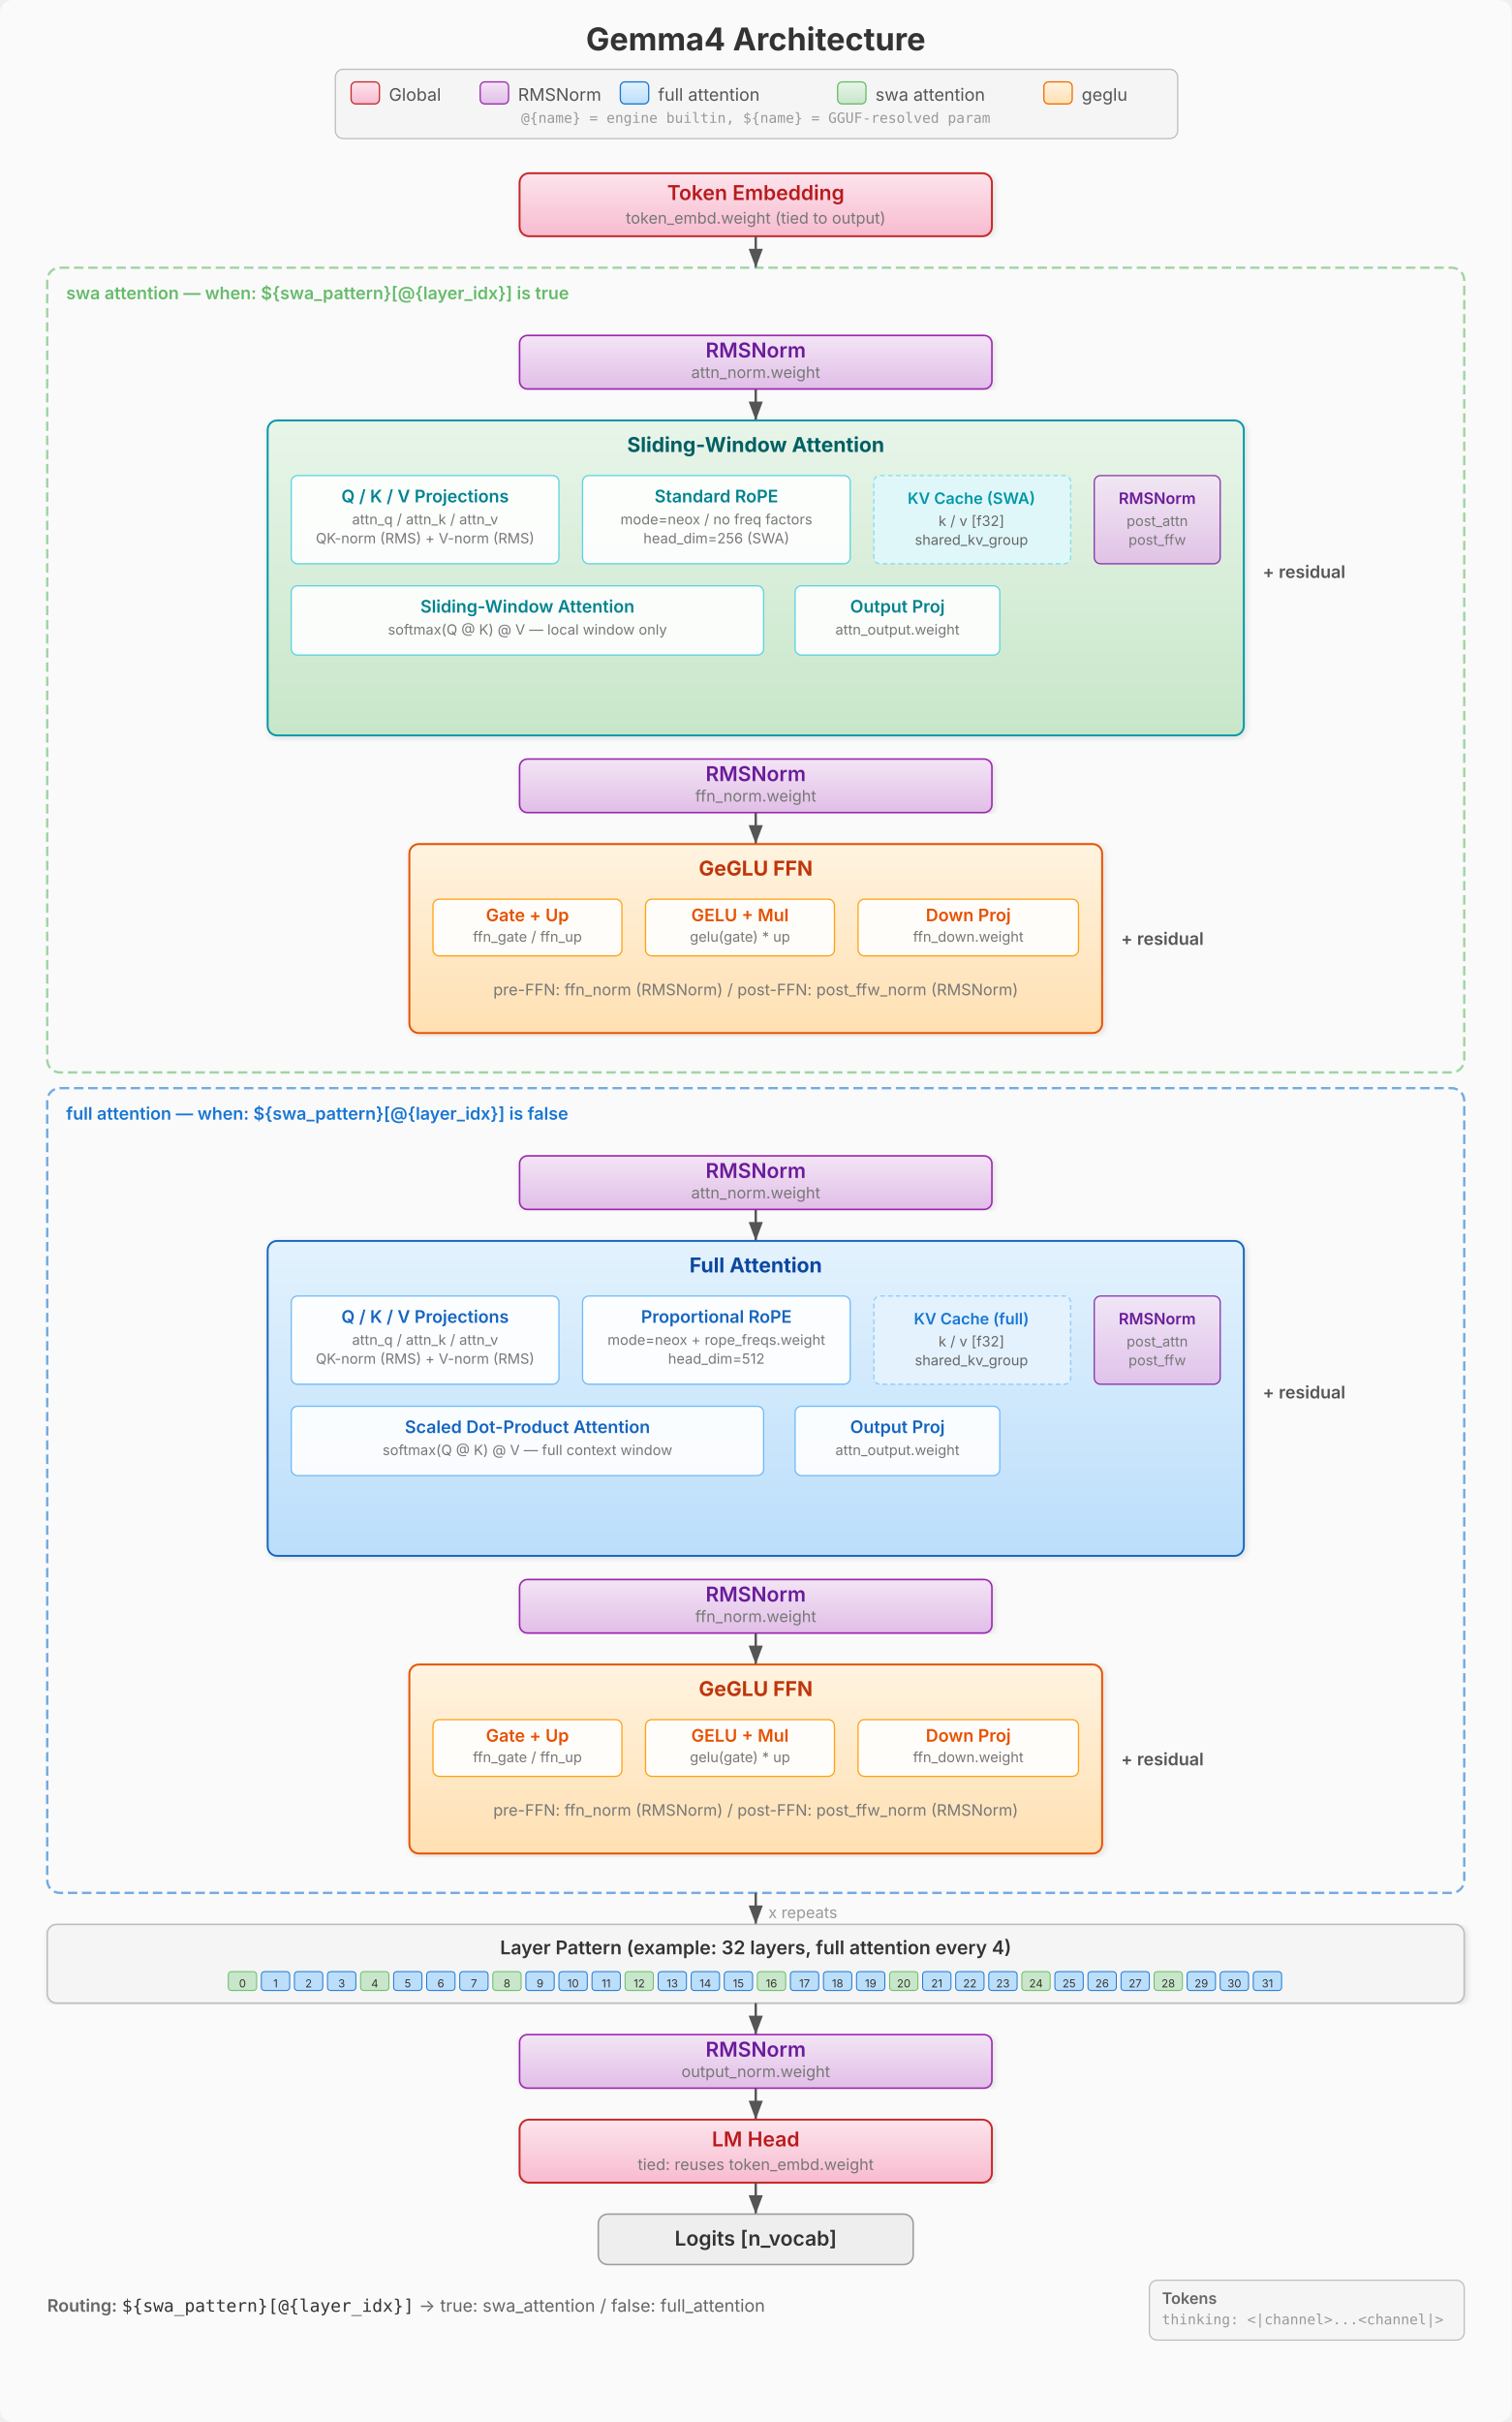
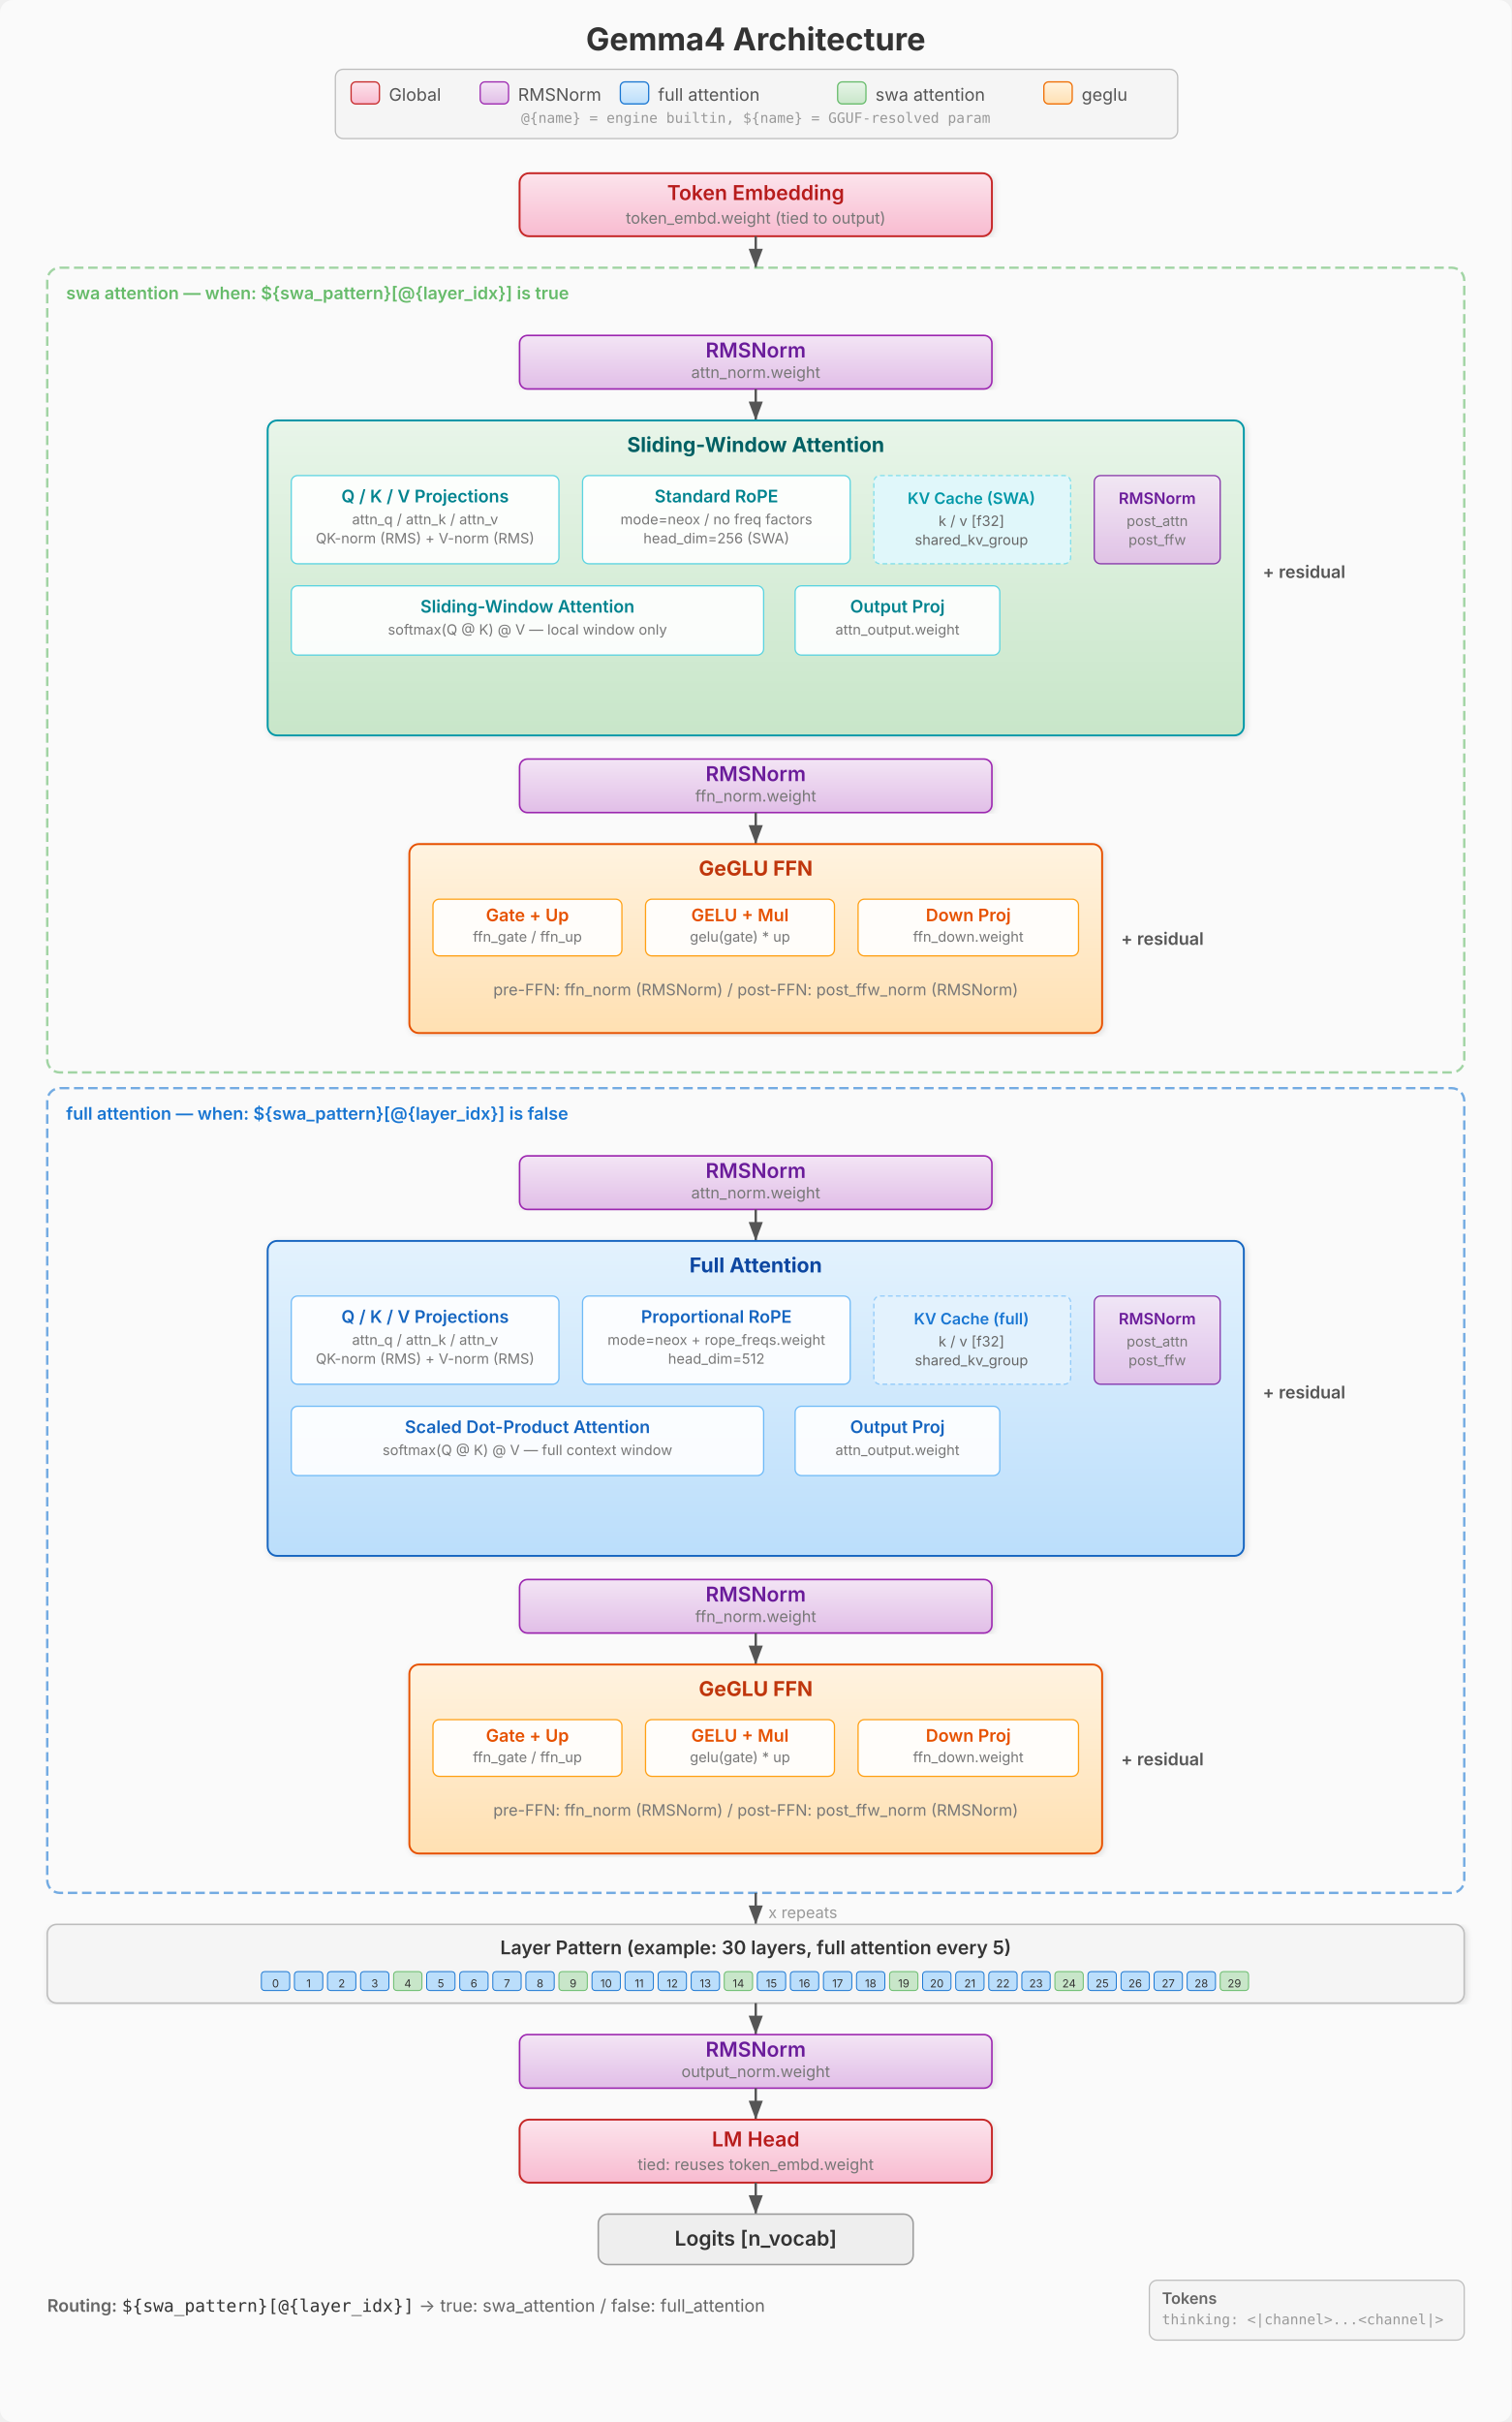
<svg xmlns="http://www.w3.org/2000/svg" viewBox="0 0 960 1538" font-family="system-ui, -apple-system, sans-serif" font-size="13">
  <defs>
    <marker id="arrow" markerWidth="8" markerHeight="6" refX="8" refY="3" orient="auto">
      <path d="M0,0 L8,3 L0,6" fill="#555555" />
    </marker>
    <linearGradient id="ssmGrad" x1="0" y1="0" x2="0" y2="1">
      <stop offset="0%" stop-color="#e8f5e9" />
      <stop offset="100%" stop-color="#c8e6c9" />
    </linearGradient>
    <linearGradient id="attnGrad" x1="0" y1="0" x2="0" y2="1">
      <stop offset="0%" stop-color="#e3f2fd" />
      <stop offset="100%" stop-color="#bbdefb" />
    </linearGradient>
    <linearGradient id="swaGrad" x1="0" y1="0" x2="0" y2="1">
      <stop offset="0%" stop-color="#e8f5e9" />
      <stop offset="100%" stop-color="#c8e6c9" />
    </linearGradient>
    <linearGradient id="ffnGrad" x1="0" y1="0" x2="0" y2="1">
      <stop offset="0%" stop-color="#fff3e0" />
      <stop offset="100%" stop-color="#ffe0b2" />
    </linearGradient>
    <linearGradient id="normGrad" x1="0" y1="0" x2="0" y2="1">
      <stop offset="0%" stop-color="#f3e5f5" />
      <stop offset="100%" stop-color="#e1bee7" />
    </linearGradient>
    <linearGradient id="globalGrad" x1="0" y1="0" x2="0" y2="1">
      <stop offset="0%" stop-color="#fce4ec" />
      <stop offset="100%" stop-color="#f8bbd0" />
    </linearGradient>
    <filter id="shadow" x="-2%" y="-2%" width="104%" height="104%">
      <feDropShadow dx="1" dy="1" stdDeviation="2" flood-opacity="0.12" />
    </filter>
    <g id="block_full_attention">
      <g>
        <rect width="620" height="200" rx="6" fill="url(#attnGrad)" stroke="#1565c0" stroke-width="1.2" filter="url(#shadow)" />
        <text x="310" y="20" text-anchor="middle" font-weight="700" font-size="13" fill="#0d47a1">Full Attention</text>
        <g transform="translate(15, 35)">
          <rect width="170" height="56" rx="4" fill="#fff" stroke="#64b5f6" stroke-width="0.8" opacity="0.9" />
          <text x="85" y="17" text-anchor="middle" font-size="11" font-weight="600" fill="#1565c0">Q / K / V Projections</text>
          <text x="85" y="31" text-anchor="middle" font-size="9" fill="#777">attn_q / attn_k / attn_v</text>
          <text x="85" y="43" text-anchor="middle" font-size="9" fill="#777">QK-norm (RMS) + V-norm (RMS)</text>
        </g>
        <g transform="translate(200, 35)">
          <rect width="170" height="56" rx="4" fill="#fff" stroke="#64b5f6" stroke-width="0.8" opacity="0.9" />
          <text x="85" y="17" text-anchor="middle" font-size="11" font-weight="600" fill="#1565c0">Proportional RoPE</text>
          <text x="85" y="31" text-anchor="middle" font-size="9" fill="#777">mode=neox + rope_freqs.weight</text>
          <text x="85" y="43" text-anchor="middle" font-size="9" fill="#777">head_dim=512</text>
        </g>
        <g transform="translate(15, 105)">
          <rect width="300" height="44" rx="4" fill="#fff" stroke="#64b5f6" stroke-width="0.8" opacity="0.9" />
          <text x="150" y="17" text-anchor="middle" font-size="11" font-weight="600" fill="#1565c0">Scaled Dot-Product Attention</text>
          <text x="150" y="31" text-anchor="middle" font-size="9" fill="#777">softmax(Q @ K) @ V — full context window</text>
        </g>
        <g transform="translate(335, 105)">
          <rect width="130" height="44" rx="4" fill="#fff" stroke="#64b5f6" stroke-width="0.8" opacity="0.9" />
          <text x="65" y="17" text-anchor="middle" font-size="11" font-weight="600" fill="#1565c0">Output Proj</text>
          <text x="65" y="31" text-anchor="middle" font-size="9" fill="#777">attn_output.weight</text>
        </g>
        <g transform="translate(385, 35)">
          <rect width="125" height="56" rx="4" fill="#e3f2fd" stroke="#90caf9" stroke-width="0.8" stroke-dasharray="3,2" />
          <text x="62" y="18" text-anchor="middle" font-size="10" font-weight="600" fill="#1976d2">KV Cache (full)</text>
          <text x="62" y="32" text-anchor="middle" font-size="9" fill="#666">k / v [f32]</text>
          <text x="62" y="44" text-anchor="middle" font-size="9" fill="#666">shared_kv_group</text>
        </g>
        <g transform="translate(525, 35)">
          <rect width="80" height="56" rx="4" fill="url(#normGrad)" stroke="#7b1fa2" stroke-width="0.8" opacity="0.9" />
          <text x="40" y="18" text-anchor="middle" font-size="10" font-weight="600" fill="#6a1b9a">RMSNorm</text>
          <text x="40" y="32" text-anchor="middle" font-size="9" fill="#777">post_attn</text>
          <text x="40" y="44" text-anchor="middle" font-size="9" fill="#777">post_ffw</text>
        </g>
      </g>
    </g>
    <g id="block_swa_attention">
      <g>
        <rect width="620" height="200" rx="6" fill="url(#swaGrad)" stroke="#0097A7" stroke-width="1.2" filter="url(#shadow)" />
        <text x="310" y="20" text-anchor="middle" font-weight="700" font-size="13" fill="#006064">Sliding-Window Attention</text>
        <g transform="translate(15, 35)">
          <rect width="170" height="56" rx="4" fill="#fff" stroke="#4dd0e1" stroke-width="0.8" opacity="0.9" />
          <text x="85" y="17" text-anchor="middle" font-size="11" font-weight="600" fill="#00838f">Q / K / V Projections</text>
          <text x="85" y="31" text-anchor="middle" font-size="9" fill="#777">attn_q / attn_k / attn_v</text>
          <text x="85" y="43" text-anchor="middle" font-size="9" fill="#777">QK-norm (RMS) + V-norm (RMS)</text>
        </g>
        <g transform="translate(200, 35)">
          <rect width="170" height="56" rx="4" fill="#fff" stroke="#4dd0e1" stroke-width="0.8" opacity="0.9" />
          <text x="85" y="17" text-anchor="middle" font-size="11" font-weight="600" fill="#00838f">Standard RoPE</text>
          <text x="85" y="31" text-anchor="middle" font-size="9" fill="#777">mode=neox / no freq factors</text>
          <text x="85" y="43" text-anchor="middle" font-size="9" fill="#777">head_dim=256 (SWA)</text>
        </g>
        <g transform="translate(15, 105)">
          <rect width="300" height="44" rx="4" fill="#fff" stroke="#4dd0e1" stroke-width="0.8" opacity="0.9" />
          <text x="150" y="17" text-anchor="middle" font-size="11" font-weight="600" fill="#00838f">Sliding-Window Attention</text>
          <text x="150" y="31" text-anchor="middle" font-size="9" fill="#777">softmax(Q @ K) @ V — local window only</text>
        </g>
        <g transform="translate(335, 105)">
          <rect width="130" height="44" rx="4" fill="#fff" stroke="#4dd0e1" stroke-width="0.8" opacity="0.9" />
          <text x="65" y="17" text-anchor="middle" font-size="11" font-weight="600" fill="#00838f">Output Proj</text>
          <text x="65" y="31" text-anchor="middle" font-size="9" fill="#777">attn_output.weight</text>
        </g>
        <g transform="translate(385, 35)">
          <rect width="125" height="56" rx="4" fill="#e0f7fa" stroke="#80deea" stroke-width="0.8" stroke-dasharray="3,2" />
          <text x="62" y="18" text-anchor="middle" font-size="10" font-weight="600" fill="#0097A7">KV Cache (SWA)</text>
          <text x="62" y="32" text-anchor="middle" font-size="9" fill="#666">k / v [f32]</text>
          <text x="62" y="44" text-anchor="middle" font-size="9" fill="#666">shared_kv_group</text>
        </g>
        <g transform="translate(525, 35)">
          <rect width="80" height="56" rx="4" fill="url(#normGrad)" stroke="#7b1fa2" stroke-width="0.8" opacity="0.9" />
          <text x="40" y="18" text-anchor="middle" font-size="10" font-weight="600" fill="#6a1b9a">RMSNorm</text>
          <text x="40" y="32" text-anchor="middle" font-size="9" fill="#777">post_attn</text>
          <text x="40" y="44" text-anchor="middle" font-size="9" fill="#777">post_ffw</text>
        </g>
      </g>
    </g>
    <g id="block_geglu">
      <g>
        <rect width="440" height="120" rx="6" fill="url(#ffnGrad)" stroke="#e65100" stroke-width="1.2" filter="url(#shadow)" />
        <text x="220" y="20" text-anchor="middle" font-weight="700" font-size="13" fill="#bf360c">GeGLU FFN</text>
        <g transform="translate(15, 35)">
          <rect width="120" height="36" rx="4" fill="#fff" stroke="#ff9800" stroke-width="0.8" opacity="0.9" />
          <text x="60" y="14" text-anchor="middle" font-size="11" font-weight="600" fill="#e65100">Gate + Up</text>
          <text x="60" y="27" text-anchor="middle" font-size="9" fill="#777">ffn_gate / ffn_up</text>
        </g>
        <g transform="translate(150, 35)">
          <rect width="120" height="36" rx="4" fill="#fff" stroke="#ff9800" stroke-width="0.8" opacity="0.9" />
          <text x="60" y="14" text-anchor="middle" font-size="11" font-weight="600" fill="#e65100">GELU + Mul</text>
          <text x="60" y="27" text-anchor="middle" font-size="9" fill="#777">gelu(gate) * up</text>
        </g>
        <g transform="translate(285, 35)">
          <rect width="140" height="36" rx="4" fill="#fff" stroke="#ff9800" stroke-width="0.8" opacity="0.9" />
          <text x="70" y="14" text-anchor="middle" font-size="11" font-weight="600" fill="#e65100">Down Proj</text>
          <text x="70" y="27" text-anchor="middle" font-size="9" fill="#777">ffn_down.weight</text>
        </g>
        <text x="220" y="96" text-anchor="middle" font-size="10" fill="#777">pre-FFN: ffn_norm (RMSNorm) / post-FFN: post_ffw_norm (RMSNorm)</text>
      </g>
    </g>
  </defs>
  <rect width="960" height="1538" fill="#fafafa" rx="8" />
  <text x="480" y="32" text-anchor="middle" font-size="20" font-weight="bold" fill="#333333">Gemma4 Architecture</text>
  <rect x="213" y="44" width="535" height="44" rx="5" fill="#f5f5f5" stroke="#bdbdbd" stroke-width="0.8" />
  <g transform="translate(223, 52)">
    <rect x="0" width="18" height="14" rx="3" fill="url(#globalGrad)" stroke="#C62828" stroke-width="0.8" />
    <text x="24" y="12" font-size="11" fill="#555555">Global</text>
    <rect x="82" width="18" height="14" rx="3" fill="url(#normGrad)" stroke="#9C27B0" stroke-width="0.8" />
    <text x="106" y="12" font-size="11" fill="#555555">RMSNorm</text>
    <rect x="171" width="18" height="14" rx="3" fill="url(#attnGrad)" stroke="#1976D2" stroke-width="0.8" />
    <text x="195" y="12" font-size="11" fill="#555555">full attention</text>
    <rect x="309" width="18" height="14" rx="3" fill="url(#swaGrad)" stroke="#66BB6A" stroke-width="0.8" />
    <text x="333" y="12" font-size="11" fill="#555555">swa attention</text>
    <rect x="440" width="18" height="14" rx="3" fill="url(#ffnGrad)" stroke="#EF6C00" stroke-width="0.8" />
    <text x="464" y="12" font-size="11" fill="#555555">geglu</text>
  </g>
  <text x="480" y="78" text-anchor="middle" font-size="9" fill="#999999" font-family="monospace">@{name} = engine builtin, ${name} = GGUF-resolved param</text>
  <g transform="translate(330, 110)">
    <rect width="300" height="40" rx="6" fill="url(#globalGrad)" stroke="#C62828" stroke-width="1.2" filter="url(#shadow)" />
    <text x="150" y="17" text-anchor="middle" font-weight="600" fill="#b71c1c">Token Embedding</text>
    <text x="150" y="32" text-anchor="middle" font-size="10" fill="#777777">token_embd.weight (tied to output)</text>
  </g>
  <line x1="480" y1="150" x2="480" y2="170" stroke="#555555" stroke-width="1.5" marker-end="url(#arrow)" />
  <rect x="30" y="170" width="900" height="511" rx="8" fill="none" stroke="#66BB6A" stroke-width="1.5" stroke-dasharray="6,3" opacity="0.6" />
  <text x="42" y="190" font-size="11" font-weight="600" fill="#66BB6A">swa attention — when: ${swa_pattern}[@{layer_idx}] is true</text>
  <g transform="translate(330, 213)">
    <rect width="300" height="34" rx="5" fill="url(#normGrad)" stroke="#9C27B0" stroke-width="1" filter="url(#shadow)" />
    <text x="150" y="14" text-anchor="middle" font-weight="600" fill="#6a1b9a">RMSNorm</text>
    <text x="150" y="27" text-anchor="middle" font-size="10" fill="#777777">attn_norm.weight</text>
  </g>
  <line x1="480" y1="247" x2="480" y2="267" stroke="#555555" stroke-width="1.5" marker-end="url(#arrow)" />
  <use href="#block_swa_attention" transform="translate(170, 267)" />
  <text x="802" y="367" font-size="11" fill="#555555" font-weight="600">+ residual</text>
  <g transform="translate(330, 482)">
    <rect width="300" height="34" rx="5" fill="url(#normGrad)" stroke="#9C27B0" stroke-width="1" filter="url(#shadow)" />
    <text x="150" y="14" text-anchor="middle" font-weight="600" fill="#6a1b9a">RMSNorm</text>
    <text x="150" y="27" text-anchor="middle" font-size="10" fill="#777777">ffn_norm.weight</text>
  </g>
  <line x1="480" y1="516" x2="480" y2="536" stroke="#555555" stroke-width="1.5" marker-end="url(#arrow)" />
  <use href="#block_geglu" transform="translate(260, 536)" />
  <text x="712" y="600" font-size="11" fill="#555555" font-weight="600">+ residual</text>
  <rect x="30" y="691" width="900" height="511" rx="8" fill="none" stroke="#1976D2" stroke-width="1.5" stroke-dasharray="6,3" opacity="0.6" />
  <text x="42" y="711" font-size="11" font-weight="600" fill="#1976D2">full attention — when: ${swa_pattern}[@{layer_idx}] is false</text>
  <g transform="translate(330, 734)">
    <rect width="300" height="34" rx="5" fill="url(#normGrad)" stroke="#9C27B0" stroke-width="1" filter="url(#shadow)" />
    <text x="150" y="14" text-anchor="middle" font-weight="600" fill="#6a1b9a">RMSNorm</text>
    <text x="150" y="27" text-anchor="middle" font-size="10" fill="#777777">attn_norm.weight</text>
  </g>
  <line x1="480" y1="768" x2="480" y2="788" stroke="#555555" stroke-width="1.5" marker-end="url(#arrow)" />
  <use href="#block_full_attention" transform="translate(170, 788)" />
  <text x="802" y="888" font-size="11" fill="#555555" font-weight="600">+ residual</text>
  <g transform="translate(330, 1003)">
    <rect width="300" height="34" rx="5" fill="url(#normGrad)" stroke="#9C27B0" stroke-width="1" filter="url(#shadow)" />
    <text x="150" y="14" text-anchor="middle" font-weight="600" fill="#6a1b9a">RMSNorm</text>
    <text x="150" y="27" text-anchor="middle" font-size="10" fill="#777777">ffn_norm.weight</text>
  </g>
  <line x1="480" y1="1037" x2="480" y2="1057" stroke="#555555" stroke-width="1.5" marker-end="url(#arrow)" />
  <use href="#block_geglu" transform="translate(260, 1057)" />
  <text x="712" y="1121" font-size="11" fill="#555555" font-weight="600">+ residual</text>
  <line x1="480" y1="1202" x2="480" y2="1222" stroke="#555555" stroke-width="1.5" marker-end="url(#arrow)" />
  <text x="488" y="1218" font-size="10" fill="#999999">x repeats</text>
  <g transform="translate(30, 1222)">
    <rect width="900" height="50" rx="6" fill="#f5f5f5" stroke="#bdbdbd" stroke-width="1" filter="url(#shadow)" />
-     <text x="450" y="19" text-anchor="middle" font-size="12" font-weight="600" fill="#333333">Layer Pattern (example: 32 layers, full attention every 4)</text>
-     <g transform="translate(115, 30)">
-       <rect x="0" width="18" height="12" rx="2" fill="#c8e6c9" stroke="#66BB6A" stroke-width="0.6" />
+     <text x="450" y="19" text-anchor="middle" font-size="12" font-weight="600" fill="#333333">Layer Pattern (example: 30 layers, full attention every 5)</text>
+     <g transform="translate(136, 30)">
+       <rect x="0" width="18" height="12" rx="2" fill="#bbdefb" stroke="#1976D2" stroke-width="0.6" />
      <text x="9" y="10" text-anchor="middle" font-size="7" fill="#333333">0</text>
      <rect x="21" width="18" height="12" rx="2" fill="#bbdefb" stroke="#1976D2" stroke-width="0.6" />
      <text x="30" y="10" text-anchor="middle" font-size="7" fill="#333333">1</text>
      <rect x="42" width="18" height="12" rx="2" fill="#bbdefb" stroke="#1976D2" stroke-width="0.6" />
      <text x="51" y="10" text-anchor="middle" font-size="7" fill="#333333">2</text>
      <rect x="63" width="18" height="12" rx="2" fill="#bbdefb" stroke="#1976D2" stroke-width="0.6" />
      <text x="72" y="10" text-anchor="middle" font-size="7" fill="#333333">3</text>
      <rect x="84" width="18" height="12" rx="2" fill="#c8e6c9" stroke="#66BB6A" stroke-width="0.6" />
      <text x="93" y="10" text-anchor="middle" font-size="7" fill="#333333">4</text>
      <rect x="105" width="18" height="12" rx="2" fill="#bbdefb" stroke="#1976D2" stroke-width="0.6" />
      <text x="114" y="10" text-anchor="middle" font-size="7" fill="#333333">5</text>
      <rect x="126" width="18" height="12" rx="2" fill="#bbdefb" stroke="#1976D2" stroke-width="0.6" />
      <text x="135" y="10" text-anchor="middle" font-size="7" fill="#333333">6</text>
      <rect x="147" width="18" height="12" rx="2" fill="#bbdefb" stroke="#1976D2" stroke-width="0.6" />
      <text x="156" y="10" text-anchor="middle" font-size="7" fill="#333333">7</text>
-       <rect x="168" width="18" height="12" rx="2" fill="#c8e6c9" stroke="#66BB6A" stroke-width="0.6" />
+       <rect x="168" width="18" height="12" rx="2" fill="#bbdefb" stroke="#1976D2" stroke-width="0.6" />
      <text x="177" y="10" text-anchor="middle" font-size="7" fill="#333333">8</text>
-       <rect x="189" width="18" height="12" rx="2" fill="#bbdefb" stroke="#1976D2" stroke-width="0.6" />
+       <rect x="189" width="18" height="12" rx="2" fill="#c8e6c9" stroke="#66BB6A" stroke-width="0.6" />
      <text x="198" y="10" text-anchor="middle" font-size="7" fill="#333333">9</text>
      <rect x="210" width="18" height="12" rx="2" fill="#bbdefb" stroke="#1976D2" stroke-width="0.6" />
      <text x="219" y="10" text-anchor="middle" font-size="7" fill="#333333">10</text>
      <rect x="231" width="18" height="12" rx="2" fill="#bbdefb" stroke="#1976D2" stroke-width="0.6" />
      <text x="240" y="10" text-anchor="middle" font-size="7" fill="#333333">11</text>
-       <rect x="252" width="18" height="12" rx="2" fill="#c8e6c9" stroke="#66BB6A" stroke-width="0.6" />
+       <rect x="252" width="18" height="12" rx="2" fill="#bbdefb" stroke="#1976D2" stroke-width="0.6" />
      <text x="261" y="10" text-anchor="middle" font-size="7" fill="#333333">12</text>
      <rect x="273" width="18" height="12" rx="2" fill="#bbdefb" stroke="#1976D2" stroke-width="0.6" />
      <text x="282" y="10" text-anchor="middle" font-size="7" fill="#333333">13</text>
-       <rect x="294" width="18" height="12" rx="2" fill="#bbdefb" stroke="#1976D2" stroke-width="0.6" />
+       <rect x="294" width="18" height="12" rx="2" fill="#c8e6c9" stroke="#66BB6A" stroke-width="0.6" />
      <text x="303" y="10" text-anchor="middle" font-size="7" fill="#333333">14</text>
      <rect x="315" width="18" height="12" rx="2" fill="#bbdefb" stroke="#1976D2" stroke-width="0.6" />
      <text x="324" y="10" text-anchor="middle" font-size="7" fill="#333333">15</text>
-       <rect x="336" width="18" height="12" rx="2" fill="#c8e6c9" stroke="#66BB6A" stroke-width="0.6" />
+       <rect x="336" width="18" height="12" rx="2" fill="#bbdefb" stroke="#1976D2" stroke-width="0.6" />
      <text x="345" y="10" text-anchor="middle" font-size="7" fill="#333333">16</text>
      <rect x="357" width="18" height="12" rx="2" fill="#bbdefb" stroke="#1976D2" stroke-width="0.6" />
      <text x="366" y="10" text-anchor="middle" font-size="7" fill="#333333">17</text>
      <rect x="378" width="18" height="12" rx="2" fill="#bbdefb" stroke="#1976D2" stroke-width="0.6" />
      <text x="387" y="10" text-anchor="middle" font-size="7" fill="#333333">18</text>
-       <rect x="399" width="18" height="12" rx="2" fill="#bbdefb" stroke="#1976D2" stroke-width="0.6" />
+       <rect x="399" width="18" height="12" rx="2" fill="#c8e6c9" stroke="#66BB6A" stroke-width="0.6" />
      <text x="408" y="10" text-anchor="middle" font-size="7" fill="#333333">19</text>
-       <rect x="420" width="18" height="12" rx="2" fill="#c8e6c9" stroke="#66BB6A" stroke-width="0.6" />
+       <rect x="420" width="18" height="12" rx="2" fill="#bbdefb" stroke="#1976D2" stroke-width="0.6" />
      <text x="429" y="10" text-anchor="middle" font-size="7" fill="#333333">20</text>
      <rect x="441" width="18" height="12" rx="2" fill="#bbdefb" stroke="#1976D2" stroke-width="0.6" />
      <text x="450" y="10" text-anchor="middle" font-size="7" fill="#333333">21</text>
      <rect x="462" width="18" height="12" rx="2" fill="#bbdefb" stroke="#1976D2" stroke-width="0.6" />
      <text x="471" y="10" text-anchor="middle" font-size="7" fill="#333333">22</text>
      <rect x="483" width="18" height="12" rx="2" fill="#bbdefb" stroke="#1976D2" stroke-width="0.6" />
      <text x="492" y="10" text-anchor="middle" font-size="7" fill="#333333">23</text>
      <rect x="504" width="18" height="12" rx="2" fill="#c8e6c9" stroke="#66BB6A" stroke-width="0.6" />
      <text x="513" y="10" text-anchor="middle" font-size="7" fill="#333333">24</text>
      <rect x="525" width="18" height="12" rx="2" fill="#bbdefb" stroke="#1976D2" stroke-width="0.6" />
      <text x="534" y="10" text-anchor="middle" font-size="7" fill="#333333">25</text>
      <rect x="546" width="18" height="12" rx="2" fill="#bbdefb" stroke="#1976D2" stroke-width="0.6" />
      <text x="555" y="10" text-anchor="middle" font-size="7" fill="#333333">26</text>
      <rect x="567" width="18" height="12" rx="2" fill="#bbdefb" stroke="#1976D2" stroke-width="0.6" />
      <text x="576" y="10" text-anchor="middle" font-size="7" fill="#333333">27</text>
-       <rect x="588" width="18" height="12" rx="2" fill="#c8e6c9" stroke="#66BB6A" stroke-width="0.6" />
+       <rect x="588" width="18" height="12" rx="2" fill="#bbdefb" stroke="#1976D2" stroke-width="0.6" />
      <text x="597" y="10" text-anchor="middle" font-size="7" fill="#333333">28</text>
-       <rect x="609" width="18" height="12" rx="2" fill="#bbdefb" stroke="#1976D2" stroke-width="0.6" />
+       <rect x="609" width="18" height="12" rx="2" fill="#c8e6c9" stroke="#66BB6A" stroke-width="0.6" />
      <text x="618" y="10" text-anchor="middle" font-size="7" fill="#333333">29</text>
-       <rect x="630" width="18" height="12" rx="2" fill="#bbdefb" stroke="#1976D2" stroke-width="0.6" />
-       <text x="639" y="10" text-anchor="middle" font-size="7" fill="#333333">30</text>
-       <rect x="651" width="18" height="12" rx="2" fill="#bbdefb" stroke="#1976D2" stroke-width="0.6" />
-       <text x="660" y="10" text-anchor="middle" font-size="7" fill="#333333">31</text>
    </g>
  </g>
  <line x1="480" y1="1272" x2="480" y2="1292" stroke="#555555" stroke-width="1.5" marker-end="url(#arrow)" />
  <g transform="translate(330, 1292)">
    <rect width="300" height="34" rx="5" fill="url(#normGrad)" stroke="#9C27B0" stroke-width="1" filter="url(#shadow)" />
    <text x="150" y="14" text-anchor="middle" font-weight="600" fill="#6a1b9a">RMSNorm</text>
    <text x="150" y="27" text-anchor="middle" font-size="10" fill="#777777">output_norm.weight</text>
  </g>
  <line x1="480" y1="1326" x2="480" y2="1346" stroke="#555555" stroke-width="1.5" marker-end="url(#arrow)" />
  <g transform="translate(330, 1346)">
    <rect width="300" height="40" rx="6" fill="url(#globalGrad)" stroke="#C62828" stroke-width="1.2" filter="url(#shadow)" />
    <text x="150" y="17" text-anchor="middle" font-weight="600" fill="#b71c1c">LM Head</text>
    <text x="150" y="32" text-anchor="middle" font-size="10" fill="#777777">tied: reuses token_embd.weight</text>
  </g>
  <line x1="480" y1="1386" x2="480" y2="1406" stroke="#555555" stroke-width="1.5" marker-end="url(#arrow)" />
  <g transform="translate(380, 1406)">
    <rect width="200" height="32" rx="6" fill="#eeeeee" stroke="#9e9e9e" stroke-width="1" />
    <text x="100" y="20" text-anchor="middle" font-weight="600" fill="#333333">Logits [n_vocab]</text>
  </g>
  <text x="30" y="1468" font-size="11" fill="#666666">
    <tspan font-weight="600">Routing:</tspan>
    <tspan font-family="monospace" fill="#333333">${swa_pattern}[@{layer_idx}]</tspan> -&gt; true: swa_attention / false: full_attention</text>
  <rect x="730" y="1448" width="200" height="38" rx="5" fill="#f5f5f5" stroke="#bdbdbd" stroke-width="0.8" />
  <text x="738" y="1463" font-size="10" font-weight="600" fill="#666666">Tokens</text>
  <text x="738" y="1476" font-size="9" fill="#999999" font-family="monospace">thinking: &lt;|channel&gt;...&lt;channel|&gt;</text>
</svg>
